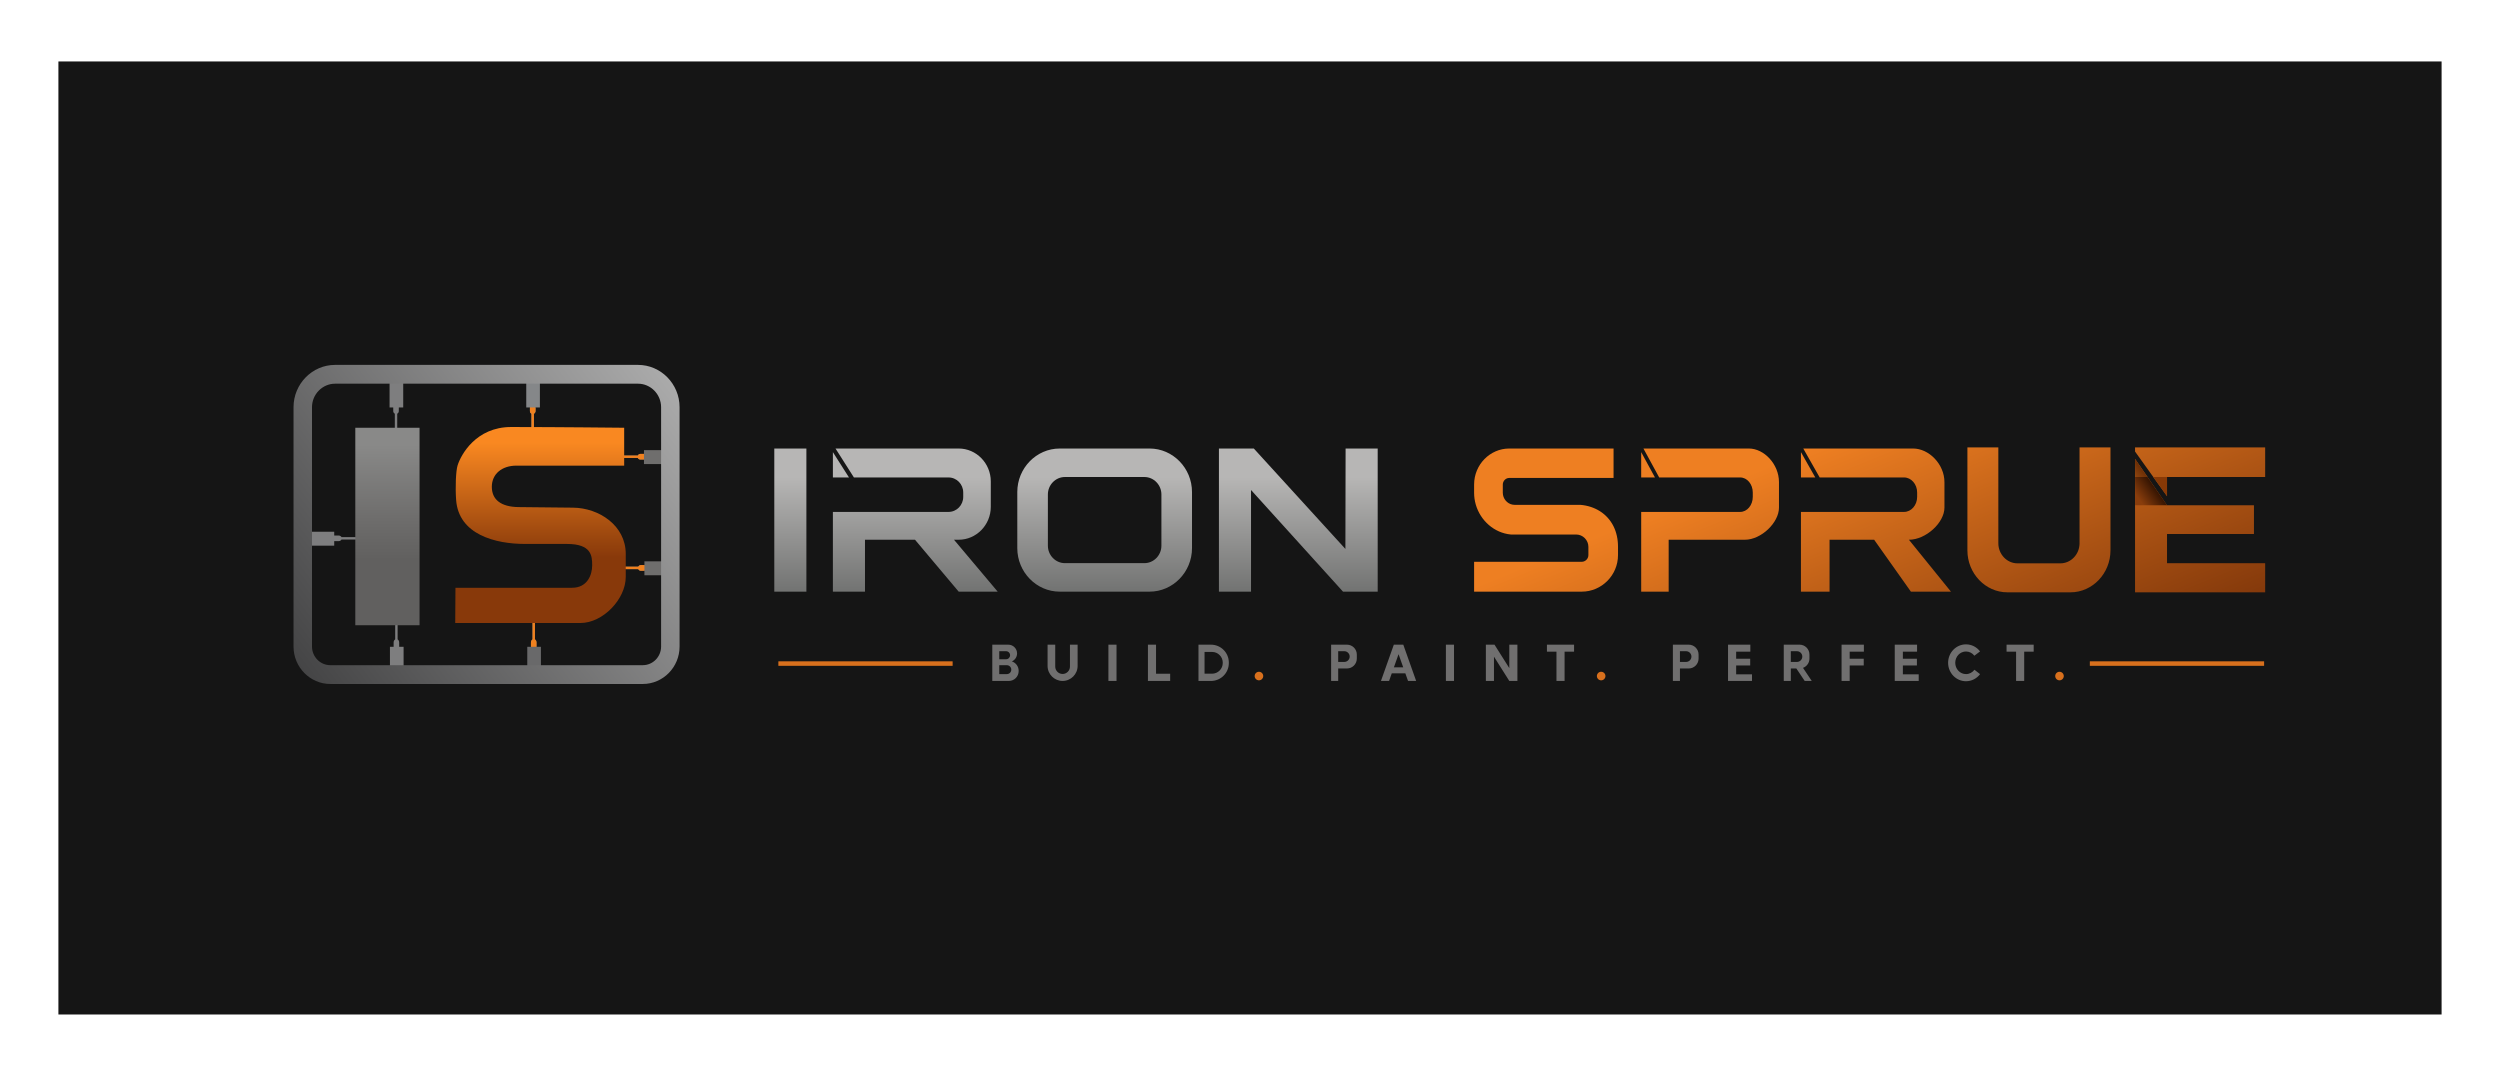
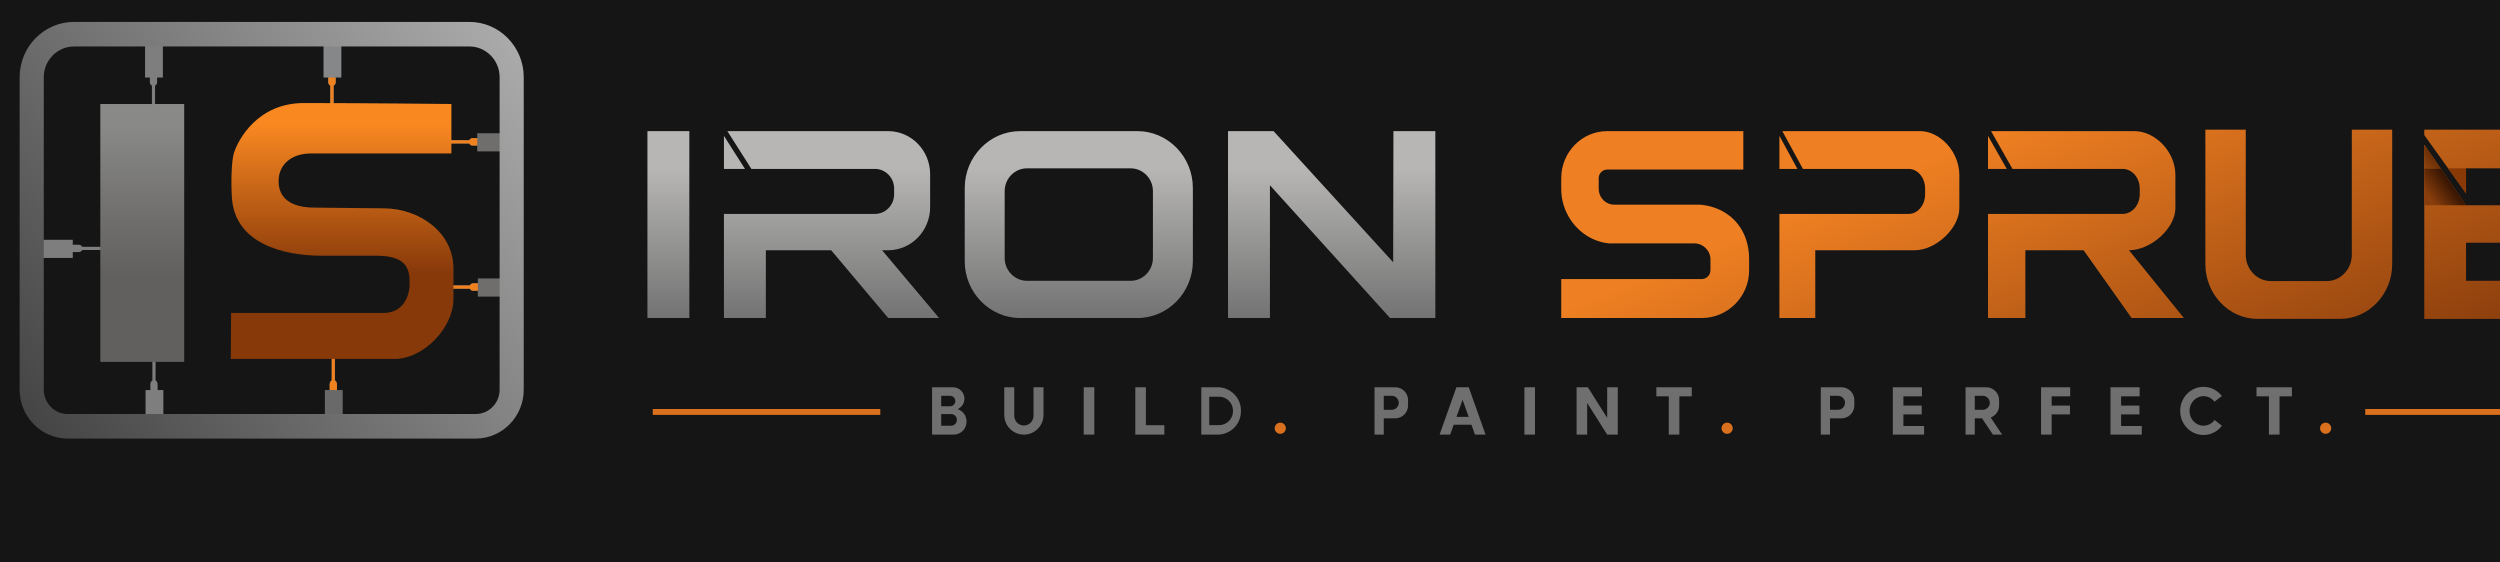
- <svg xmlns="http://www.w3.org/2000/svg" xml:space="preserve" version="1.1" style="shape-rendering:geometricPrecision; text-rendering:geometricPrecision; image-rendering:optimizeQuality; fill-rule:evenodd; clip-rule:evenodd" viewBox="300 3800 7900 3400">
+ <svg xmlns="http://www.w3.org/2000/svg" xml:space="preserve" version="1.1" style="shape-rendering:geometricPrecision; text-rendering:geometricPrecision; image-rendering:optimizeQuality; fill-rule:evenodd; clip-rule:evenodd" viewBox="1180 4900 6050 1360">
  <defs>
    <style type="text/css">
   
    .fil0 {fill:#151515}
    .fil4 {fill:#69696A}
    .fil1 {fill:#6F6E6D}
    .fil14 {fill:#706F6F}
    .fil3 {fill:#7E7E7F}
    .fil2 {fill:#858789}
    .fil12 {fill:#883906}
    .fil15 {fill:#D8701D}
    .fil16 {fill:#D8701D}
    .fil6 {fill:#F0811F}
    .fil8 {fill:url(#id0)}
    .fil13 {fill:url(#id1)}
    .fil7 {fill:url(#id2)}
    .fil11 {fill:url(#id3)}
    .fil10 {fill:url(#id4)}
    .fil9 {fill:url(#id5)}
    .fil5 {fill:url(#id6);fill-rule:nonzero}
   
  </style>
    <linearGradient id="id0" gradientUnits="userSpaceOnUse" x1="1573.53" y1="5204.9" x2="1573.54" y2="5567.58">
      <stop offset="0" style="stop-opacity:1; stop-color:#898988" />
      <stop offset="0.651" style="stop-opacity:1; stop-color:#6E6D6C" />
      <stop offset="1" style="stop-opacity:1; stop-color:#61605F" />
    </linearGradient>
    <linearGradient id="id1" gradientUnits="userSpaceOnUse" x1="7088.56" y1="5273.21" x2="7035.39" y2="5314.98">
      <stop offset="0" style="stop-opacity:1; stop-color:#532001" />
      <stop offset="1" style="stop-opacity:1; stop-color:#9F4E12" />
    </linearGradient>
    <linearGradient id="id2" gradientUnits="userSpaceOnUse" x1="2086.7" y1="5199.68" x2="2086.7" y2="5560.46">
      <stop offset="0" style="stop-opacity:1; stop-color:#F98821" />
      <stop offset="1" style="stop-opacity:1; stop-color:#88390A" />
    </linearGradient>
    <linearGradient id="id3" gradientUnits="userSpaceOnUse" x1="7114.67" y1="5340.15" x2="7060.56" y2="5379.07">
      <stop offset="0" style="stop-opacity:1; stop-color:#2E1101" />
      <stop offset="1" style="stop-opacity:1; stop-color:#893D0C" />
    </linearGradient>
    <linearGradient id="id4" gradientUnits="userSpaceOnUse" x1="5904.88" y1="5266.11" x2="6270.17" y2="6157.6">
      <stop offset="0" style="stop-opacity:1; stop-color:#EE7F22" />
      <stop offset="1" style="stop-opacity:1; stop-color:#84390B" />
    </linearGradient>
    <linearGradient id="id5" gradientUnits="userSpaceOnUse" x1="3813.98" y1="5669.61" x2="3813.98" y2="5307.36">
      <stop offset="0" style="stop-opacity:1; stop-color:#727372" />
      <stop offset="1" style="stop-opacity:1; stop-color:#B7B6B5" />
    </linearGradient>
    <linearGradient id="id6" gradientUnits="userSpaceOnUse" x1="1269.53" y1="5937.22" x2="2496.09" y2="4987.37">
      <stop offset="0" style="stop-opacity:1; stop-color:#454546" />
      <stop offset="1" style="stop-opacity:1; stop-color:#AFAFAF" />
    </linearGradient>
  </defs>
  <g id="Layer_x0020_1">
    <g id="_2228094135936">
      <polygon class="fil0" points="8015.43,7005.8 8015.43,3994.2 484.57,3994.2 484.57,7005.8 " />
      <path class="fil1" d="M2336.35 5573.86l61.69 0 0 43.88 -61.69 0 0 -14.18 -11.44 0c-3.47,0 -6.49,-2.07 -7.91,-5.06l-53.45 0c-2.1,0 -3.81,-1.75 -3.81,-3.88l0 -0c0,-2.13 1.71,-3.88 3.81,-3.88l53.45 0c1.43,-2.99 4.44,-5.06 7.91,-5.06l11.44 0 0 -11.81z" />
      <path class="fil1" d="M2334.93 5222.5l61.69 0 0 43.89 -61.69 0 0 -14.18 -11.44 0c-3.47,0 -6.49,-2.07 -7.91,-5.06l-53.45 0c-2.1,0 -3.81,-1.74 -3.81,-3.88l0 -0c0,-2.13 1.71,-3.88 3.81,-3.88l53.45 0c1.43,-2.99 4.44,-5.06 7.91,-5.06l11.44 0 0 -11.81z" />
      <path class="fil2" d="M1962.95 5087.58l0 -91.14 43.12 0 0 91.14 -13.93 0 0 11.65c0,3.53 -2.04,6.6 -4.98,8.06l0 54.4c0,2.14 -1.72,3.88 -3.81,3.88l-0 0c-2.1,0 -3.81,-1.74 -3.81,-3.88l0 -54.4c-2.94,-1.45 -4.98,-4.52 -4.98,-8.06l0 -11.65 -11.61 0z" />
      <path class="fil3" d="M1531.03 5087.58l0 -91.14 43.12 0 0 91.14 -13.93 0 0 11.65c0,3.53 -2.04,6.6 -4.98,8.06l0 54.4c0,2.14 -1.71,3.88 -3.81,3.88l-0 0c-2.09,0 -3.81,-1.74 -3.81,-3.88l0 -54.4c-2.94,-1.45 -4.98,-4.52 -4.98,-8.06l0 -11.65 -11.61 0z" />
      <path class="fil3" d="M1356.13 5480.37l-73.44 0 0 43.88 73.44 0 0 -14.18 13.63 0c4.13,0 7.72,-2.07 9.42,-5.07l63.64 0c2.5,0 4.54,-1.74 4.54,-3.88l0 -0c0,-2.13 -2.04,-3.88 -4.54,-3.88l-63.64 0c-1.7,-2.99 -5.29,-5.06 -9.42,-5.06l-13.63 0 0 -11.81z" />
      <path class="fil3" d="M1532.23 5843.91l0 74.75 43.12 0 0 -74.75 -13.93 0 0 -13.87c0,-4.2 -2.04,-7.86 -4.98,-9.59l0 -64.77c0,-2.55 -1.72,-4.62 -3.81,-4.62l-0 0c-2.1,0 -3.81,2.07 -3.81,4.62l0 64.77c-2.94,1.73 -4.98,5.39 -4.98,9.59l0 13.87 -11.61 0z" />
      <path class="fil4" d="M1966.19 5843.91l0 74.75 43.12 0 0 -74.75 -13.93 0 0 -13.87c0,-4.2 -2.04,-7.86 -4.98,-9.59l0 -64.77c0,-2.55 -1.72,-4.62 -3.81,-4.62l-0 0c-2.1,0 -3.81,2.07 -3.81,4.62l0 64.77c-2.94,1.73 -4.98,5.39 -4.98,9.59l0 13.87 -11.61 0z" />
      <path class="fil5" d="M1358.89 4953.06l957.21 0c36.15,0 68.99,15.03 92.78,39.24 23.79,24.21 38.56,57.64 38.56,94.43l0 756.44c0,32.53 -13.06,62.09 -34.09,83.49 -21.03,21.41 -50.07,34.69 -82.03,34.69l-987.66 0c-31.96,0 -61,-13.29 -82.03,-34.69 -21.03,-21.4 -34.08,-50.96 -34.08,-83.49l0 -756.44c0,-36.8 14.77,-70.22 38.56,-94.43 23.79,-24.21 56.63,-39.24 92.78,-39.24zm957.21 59.41l-957.21 0c-20.04,0 -38.27,8.36 -51.51,21.84 -13.24,13.47 -21.46,32.04 -21.46,52.43l0 756.44c0,16.13 6.51,30.81 16.99,41.48 10.48,10.67 24.91,17.29 40.76,17.29l987.66 0c15.85,0 30.28,-6.62 40.76,-17.29 10.48,-10.67 16.98,-25.35 16.98,-41.48l0 -756.44c0,-20.39 -8.22,-38.95 -21.46,-52.43 -13.24,-13.48 -31.48,-21.84 -51.51,-21.84z" />
      <path class="fil6" d="M1992.14 5087.58l0 11.65c0,3.53 -2.04,6.6 -4.98,8.06l0 54.4c0,2.14 -1.72,3.88 -3.81,3.88l-0 0c-2.1,0 -3.81,-1.74 -3.81,-3.88l0 -54.4c-2.94,-1.45 -4.98,-4.52 -4.98,-8.06l0 -11.65 17.58 0zm3.24 756.33l0 -13.87c-0.01,-4.2 -2.04,-7.87 -4.98,-9.59l-0 -64.77c0.01,-2.54 -1.71,-4.62 -3.81,-4.61l-0 -0c-2.09,0 -3.81,2.07 -3.81,4.62l0 64.77c-2.94,1.72 -4.97,5.39 -4.98,9.59l0 13.87 17.58 0zm340.97 -240.34l-11.44 0c-3.47,0 -6.49,-2.07 -7.91,-5.06l-53.45 0c-2.1,0 -3.81,-1.75 -3.81,-3.88l0 0c0,-2.14 1.71,-3.88 3.81,-3.88l53.45 0c1.43,-2.99 4.44,-5.07 7.91,-5.07l11.44 0 0 17.89zm-1.42 -351.36l-11.44 0c-3.47,0 -6.49,-2.07 -7.91,-5.06l-53.45 0c-2.1,0 -3.81,-1.75 -3.81,-3.88l0 -0c0,-2.13 1.71,-3.88 3.81,-3.88l53.45 0c1.43,-2.99 4.44,-5.07 7.91,-5.07l11.44 0 0 17.89z" />
      <path class="fil7" d="M2272.4 5151.69l0 119.74c0,0 -294.84,0 -340.61,0 -45.77,0 -77.61,26.33 -77.61,66.84 0,40.51 28.52,63.54 84.91,64.13l171.83 1.82c81.58,0.86 166.46,55.92 166.46,146.4 0,63.51 0,63.36 0,72.24 0,70.67 -72.42,145.81 -142.93,145.81 -94.85,0 -395.93,0 -395.93,0l0.74 -111.32c0,0 320.98,0 368.74,0 47.76,0 63.27,-40.58 63.27,-70.62 0,-30.04 -1.99,-67.85 -79.6,-67.85 0,0 -43.77,0 -132.66,0 -92.77,0 -209.7,-29.18 -217.66,-139.07 -2.93,-40.48 -0.8,-91.59 4.57,-108.92 10.63,-34.26 58.44,-121.54 169.31,-121.54 141.95,0 357.17,2.33 357.17,2.33z" />
      <rect class="fil8" x="1422.75" y="5151.73" width="203.01" height="624.01" />
      <path class="fil9" d="M2746.77 5217.32l101.43 0 0 452.29 -101.43 0 0 -452.29zm1405.05 0l110.25 0 289.39 317.34 0.63 -317.34 101.43 0 0 429.26 0 23.04 -109.59 0 -290.56 -321.13 -0.12 1.82 0 319.31 -101.43 0 0 -452.29zm-503.07 0l283.88 0c73.76,0 134.1,61.87 134.1,137.5l0 177.3c0,75.63 -60.35,137.5 -134.1,137.5l-283.88 0c-73.76,0 -134.1,-61.87 -134.1,-137.5l0 -177.3c0,-75.63 60.35,-137.5 134.1,-137.5zm16.43 90.04l251.02 0c29.63,0 53.86,24.85 53.86,55.22l0 161.76c0,30.37 -24.24,55.22 -53.86,55.22l-251.02 0c-29.63,0 -53.87,-24.85 -53.87,-55.22l0 -161.76c0,-30.37 24.24,-55.22 53.87,-55.22zm-724.95 -90.04l65.91 0 27.22 0 296.12 0c55.79,0 101.43,46.8 101.43,104l0 80.27c0,57.2 -45.65,104 -101.43,104l-14.86 0 138.07 164.02 -123.21 0 -138.07 -164.02 -158.05 0 0 164.02 -101.43 0 0 -251.96 365.57 0c25.46,0 46.29,-21.36 46.29,-47.46l0 -13.96c0,-26.1 -20.83,-47.46 -46.29,-47.46l-299.14 0 -58.13 -91.44zm42.58 91.44l-50.87 0 0 -80.03 50.87 80.03z" />
      <path class="fil10" d="M5998.38 5217.32l58.76 0 24.27 0 264.02 0c49.74,0 99.03,49.16 99.03,106.36l0 80.27c0,47.98 -58.77,101.64 -112.28,101.64l132.8 164.02 -126.54 0 -116.12 -164.02 -140.92 0 0 164.02 -90.43 0 0 -251.96 325.93 0c22.7,0 41.27,-21.36 41.27,-47.46l0 -13.96c0,-26.1 -18.57,-47.46 -41.27,-47.46l-266.71 0 -51.83 -91.44zm-704.35 177.98l-207.88 0c-2.11,0 -4.19,-0.19 -6.21,-0.54 -17.46,-3.1 -31.09,-19.01 -31.09,-37.69l0 -25.94c0,-11.27 9.31,-20.82 20.31,-20.82l329.68 0 0 -92.98 -329.68 0c-61.05,0 -110.99,51.21 -110.99,113.8l0 25.94c0,13.04 1.88,25.7 5.37,37.69 14.76,50.66 58.33,89.42 110.84,94.31l136.54 0 69.91 0c20.98,0 38.48,17.64 38.48,38.79l0 26.31c0,11.43 -9.61,21.12 -20.95,21.12l-340.2 0 0 94.32 340.2 0c63,0 114.54,-51.95 114.54,-115.44l0 -26.31c0,-24.65 -5.07,-46.26 -14.06,-64.5 -19.9,-40.36 -59,-64.23 -104.81,-68.06zm1752.7 276.44l101.08 0 310.09 0 0 -92.13 -310.09 0 0 -92.13 274.69 0 0 -90.74 -274.69 0 -101.08 -146.61 0 421.61zm101.08 -303.84l0 -60.5 310.09 0 0 -93.53 -310.09 0 -101.08 0 0 12.96 101.08 141.08zm-630.8 -154.04l97.73 0 0 302.8c0,34.93 27.22,63.51 60.49,63.51l135.66 0c33.27,0 60.49,-28.58 60.49,-63.51l0 -302.8 97.74 0 0 325.26c0,72.94 -56.85,132.61 -126.33,132.61l-199.46 0c-69.48,0 -126.32,-59.67 -126.32,-132.61l0 -325.26zm-1023.76 3.46l56.43 0 23.3 0 253.52 0c47.76,0 95.09,49.16 95.09,106.36l0 80.27c0,47.98 -56.43,101.64 -107.81,101.64l-105.48 0 -135.31 0 0 164.02 -86.83 0 0 -251.96 312.97 0c21.8,0 39.63,-21.36 39.63,-47.46l0 -13.96c0,-26.1 -17.83,-47.46 -39.63,-47.46l-256.1 0 -49.77 -91.44zm36.45 91.44l-43.55 0 0 -80.03 43.55 80.03zm506.63 0l-45.36 0 0 -80.03 45.36 80.03z" />
      <polygon class="fil11" points="7147.82,5396.74 7086.22,5307.4 7046.74,5307.4 7046.74,5396.74 " />
      <polygon class="fil12" points="7104.47,5307.4 7147.82,5367.9 7147.82,5307.4 " />
      <polygon class="fil13" points="7046.74,5307.4 7086.22,5307.4 7046.74,5250.13 " />
      <path class="fil14" d="M3802.58 5837.15l25.64 0 0 114.64 -25.64 0 0 -114.64zm2868.26 0l9.78 0 15.85 0 29.96 0 0 22.05 -29.96 0 0 92.59 -25.63 0 0 -92.59 -30.1 0 0 -22.05 30.1 0zm-158.31 -0.99c18.04,0 34.1,8.72 44.44,22.3l-17.97 13.62c-6.22,-8.15 -15.77,-13.37 -26.47,-13.37 -18.75,0 -33.94,15.99 -33.94,35.72 0,19.73 15.2,35.72 33.94,35.72 10.88,0 20.56,-5.39 26.77,-13.76l17.72 13.94c-10.34,13.62 -26.43,22.37 -44.5,22.37 -31.2,0 -56.49,-26.09 -56.49,-58.27 0,-32.18 25.29,-58.27 56.49,-58.27zm-393.17 0.99l25.63 0 44.86 0 0 22.04 -44.86 0 0 22.31 44.39 0 0 21.36 -44.39 0 0 28.01 0 20.91 -25.63 0 0 -114.64zm168.05 0l25.64 0 44.86 0 0 22.04 -44.86 0 0 22.31 44.38 0 0 21.36 -44.38 0 0 28.01 50.08 0 0 20.91 -50.08 0 -25.64 0 0 -114.64zm-350.75 0l18.99 0 3.33 0 27.77 0c17.1,0 31.09,13.99 31.09,31.09l0 13.04c0,13.33 -8.5,24.77 -20.35,29.17l27.65 41.33 -22.31 0 -26.36 -39.41 -17.48 0 0 39.41 -22.31 0 0 -114.64zm22.31 20.67l0 33.88 19.37 0c9.32,0 16.94,-7.62 16.94,-16.94l0 0c0,-9.32 -7.62,-16.94 -16.94,-16.94l-19.37 0zm-198.37 -20.67l25.63 0 44.86 0 0 22.04 -44.86 0 0 22.31 44.39 0 0 21.36 -44.39 0 0 28.01 50.08 0 0 20.91 -50.08 0 -25.63 0 0 -114.64zm-174.28 0l18.99 0 3.32 0 27.77 0c17.1,0 31.09,13.99 31.09,31.09l0 13.04c0,17.1 -13.99,31.09 -31.09,31.09l-27.77 0 0 39.41 -22.31 0 0 -114.64zm22.31 20.67l0 33.88 19.37 0c9.32,0 16.94,-7.62 16.94,-16.94l0 0c0,-9.32 -7.63,-16.94 -16.94,-16.94l-19.37 0zm-390.19 -20.67l9.78 0 15.85 0 29.96 0 0 22.05 -29.96 0 0 92.59 -25.63 0 0 -92.59 -30.1 0 0 -22.05 30.1 0zm-223.11 0l1.68 0 23.96 0 1.68 0 46.74 74.04 0 -74.04 25.63 0 0 114.64 -25.63 0 -48.42 -76.7 0 76.7 -25.63 0 0 -114.64zm-265.21 0l-21.36 0 -4.27 0 -40.67 114.64 25.63 0 8.51 -23.99 42.95 0 8.51 23.99 25.63 0 -40.67 -114.64 -4.27 0zm-25.42 71.67l14.74 -41.56 14.74 41.56 -29.48 0zm164.35 -71.67l25.63 0 0 114.64 -25.63 0 0 -114.64zm-362.68 0l18.99 0 3.32 0 27.77 0c17.1,0 31.09,13.99 31.09,31.09l0 13.04c0,17.1 -13.99,31.09 -31.09,31.09l-27.77 0 0 39.41 -22.31 0 0 -114.64zm22.31 20.67l0 33.88 19.37 0c9.32,0 16.94,-7.62 16.94,-16.94l0 0c0,-9.32 -7.62,-16.94 -16.94,-16.94l-19.37 0zm-441.49 -20.67l39.64 0c30.94,0 56.26,25.31 56.26,56.25l0 2.14c0,30.94 -25.31,56.25 -56.26,56.25l-39.64 0 0 -114.64zm19.19 22.94l23.78 0c18.56,0 33.74,15.18 33.74,33.74l0 1.28c0,18.56 -15.18,33.74 -33.74,33.74l-23.78 0 0 -68.76zm-670.74 -22.94l21.36 0 29.31 0c15.21,0 27.65,12.44 27.65,27.65l0 0c0,11.23 -6.78,20.95 -16.46,25.27 12.41,4.04 21.44,15.75 21.44,29.46l0 1.29c0,17.04 -13.94,30.97 -30.97,30.97l-30.98 0 -21.36 0 0 -114.64zm22.07 20.65l21.48 0c6.98,0 12.7,5.71 12.7,12.7l0 0c0,6.98 -5.71,12.7 -12.7,12.7l-21.48 0 0 -25.4zm0 44.18l23.87 0c7.76,0 14.11,6.35 14.11,14.11l0 0c0,7.76 -6.35,14.11 -14.11,14.11l-23.87 0 0 -28.22zm152.62 -64.82l24.21 0 0 69.31c0,12.79 10.47,23.26 23.26,23.26l0 0c12.79,0 23.26,-10.47 23.26,-23.26l0 -69.31 24.21 0 0 67.17c0,26.11 -21.36,47.47 -47.47,47.47l0 0c-26.11,0 -47.47,-21.36 -47.47,-47.47l0 -67.17zm342.74 114.64l44.63 0 0 -22.78 -44.63 0 0 -91.86 -25.63 0 0 91.86 0 22.78 25.63 0z" />
      <path class="fil15" d="M4278.27 5922.79c7.47,0 13.53,6.06 13.53,13.53 0,7.47 -6.06,13.53 -13.53,13.53 -7.47,0 -13.53,-6.06 -13.53,-13.53 0,-7.47 6.06,-13.53 13.53,-13.53zm2529.74 0c7.47,0 13.53,6.06 13.53,13.53 0,7.47 -6.06,13.53 -13.53,13.53 -7.47,0 -13.53,-6.06 -13.53,-13.53 0,-7.47 6.06,-13.53 13.53,-13.53zm-1448.35 0c7.47,0 13.53,6.06 13.53,13.53 0,7.47 -6.06,13.53 -13.53,13.53 -7.47,0 -13.53,-6.06 -13.53,-13.53 0,-7.47 6.06,-13.53 13.53,-13.53z" />
      <path class="fil16" d="M2759.64 5889.79l550.67 0 0 14.24 -550.67 0 0 -14.24zm4144.26 0l550.67 0 0 14.24 -550.67 0 0 -14.24z" />
    </g>
  </g>
</svg>
